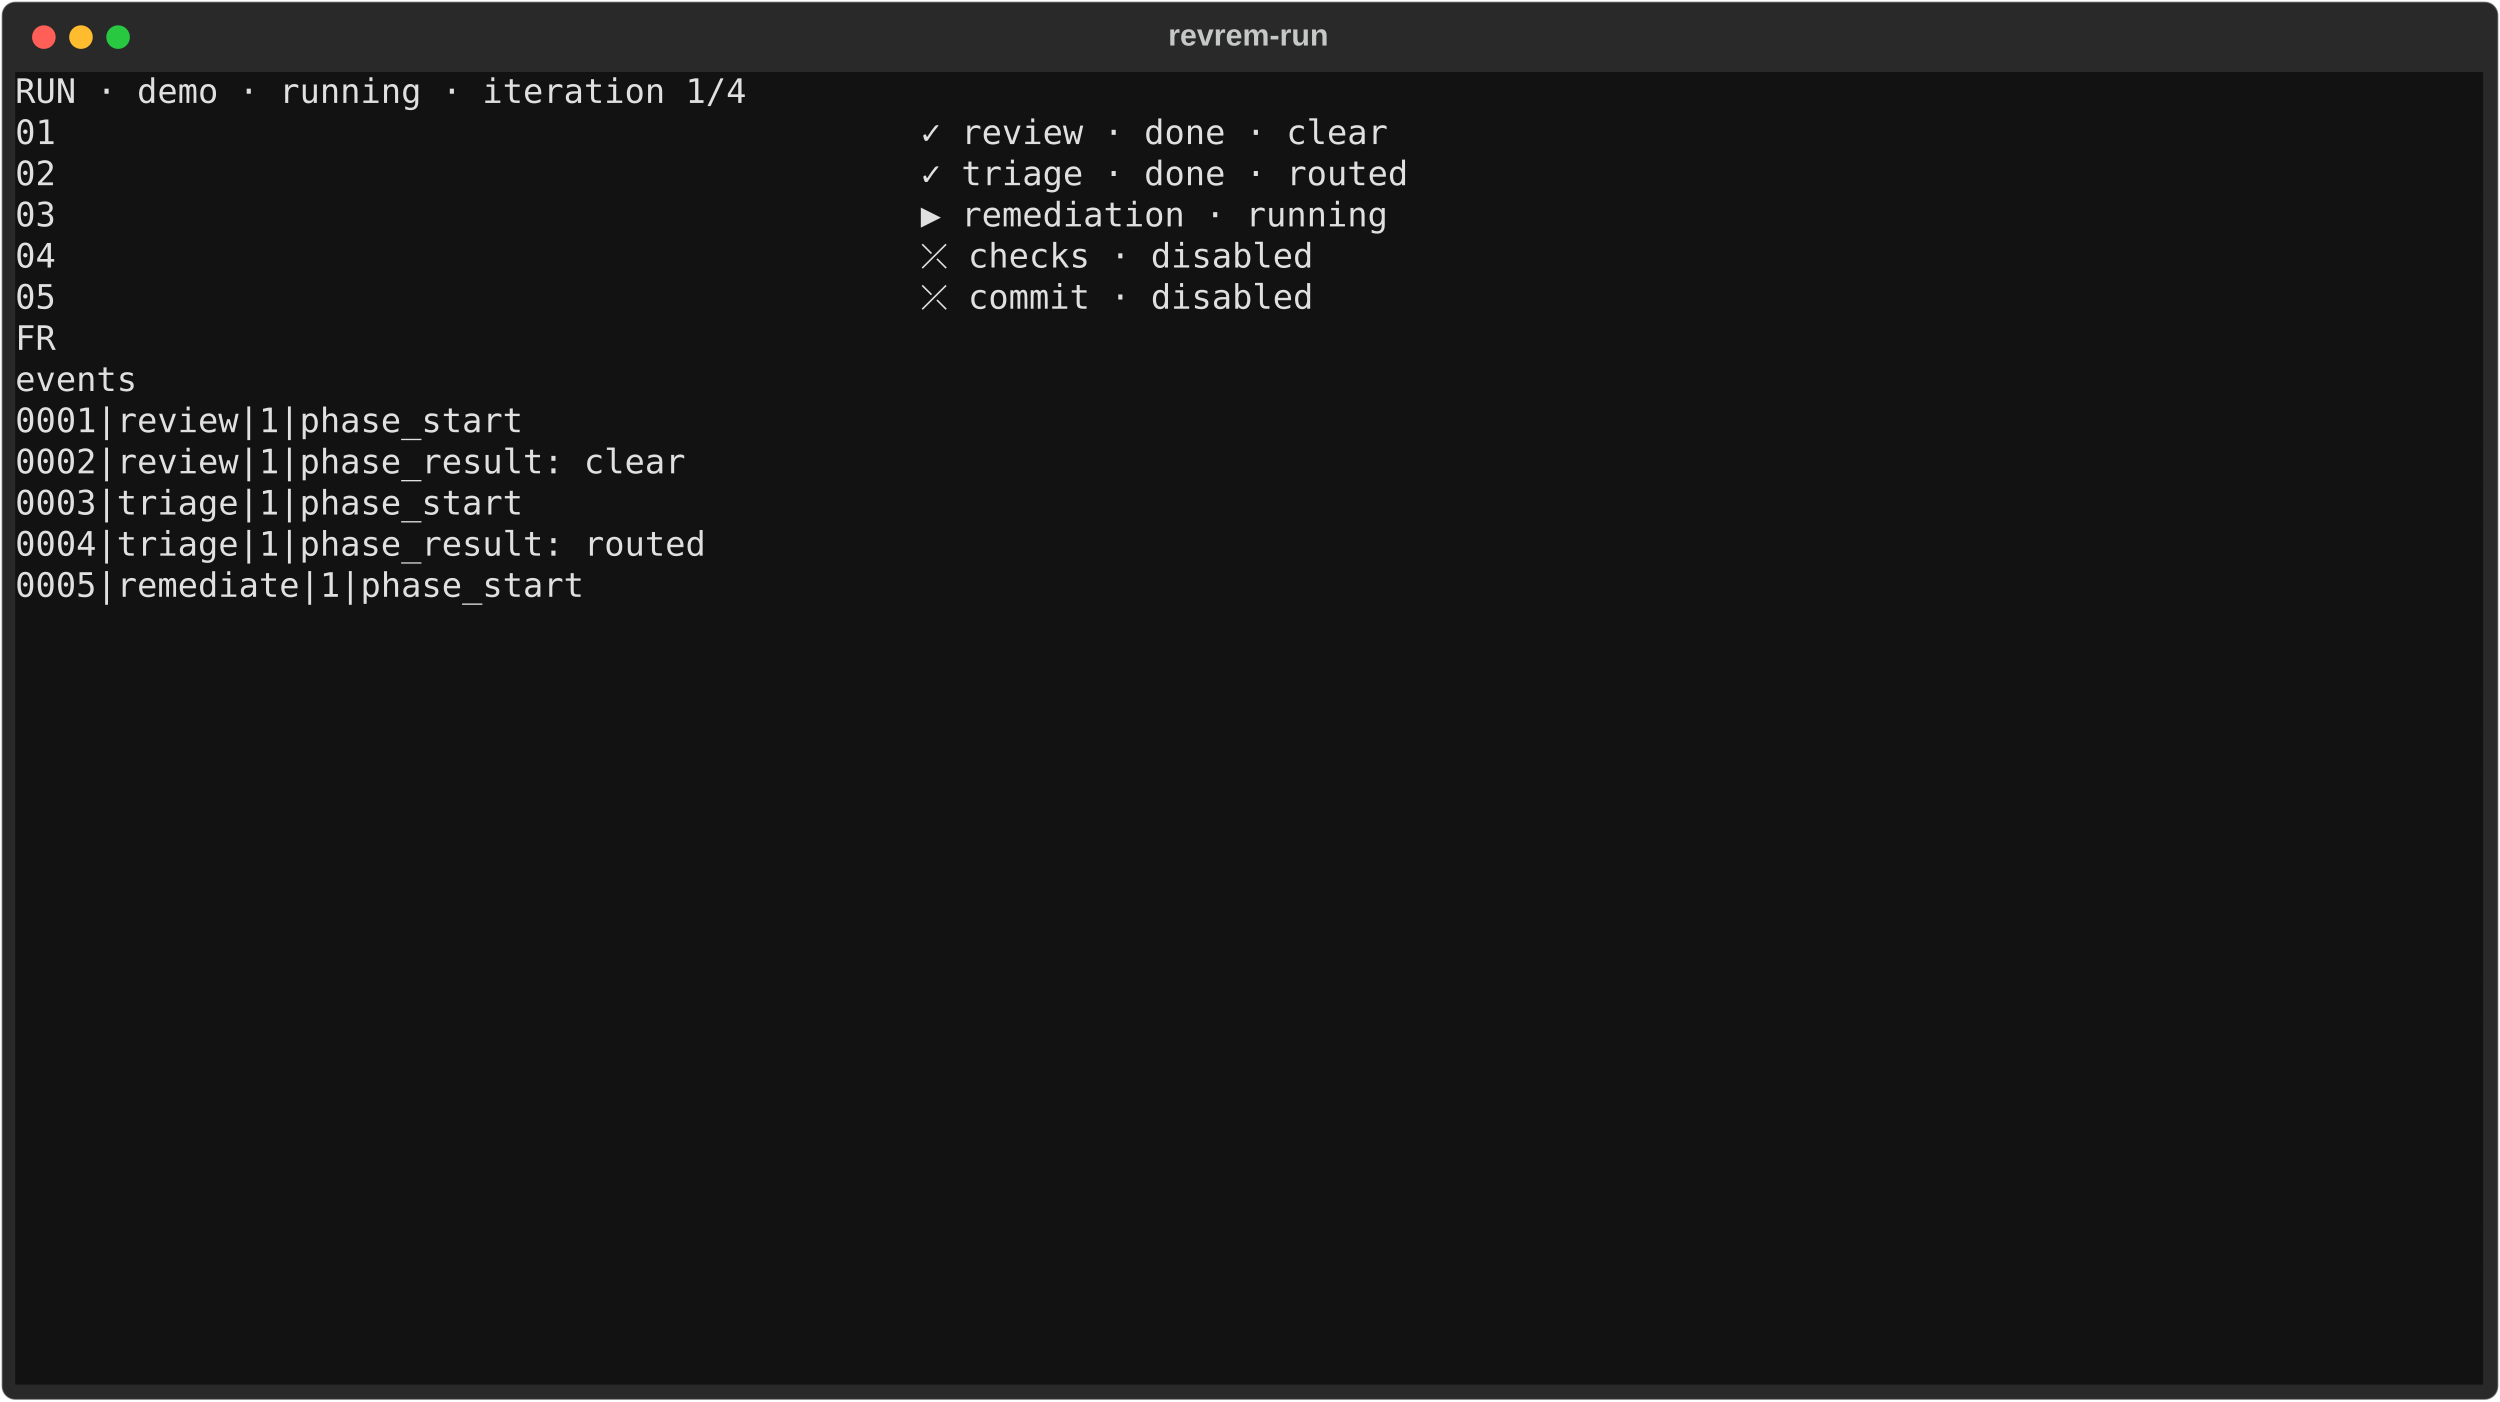
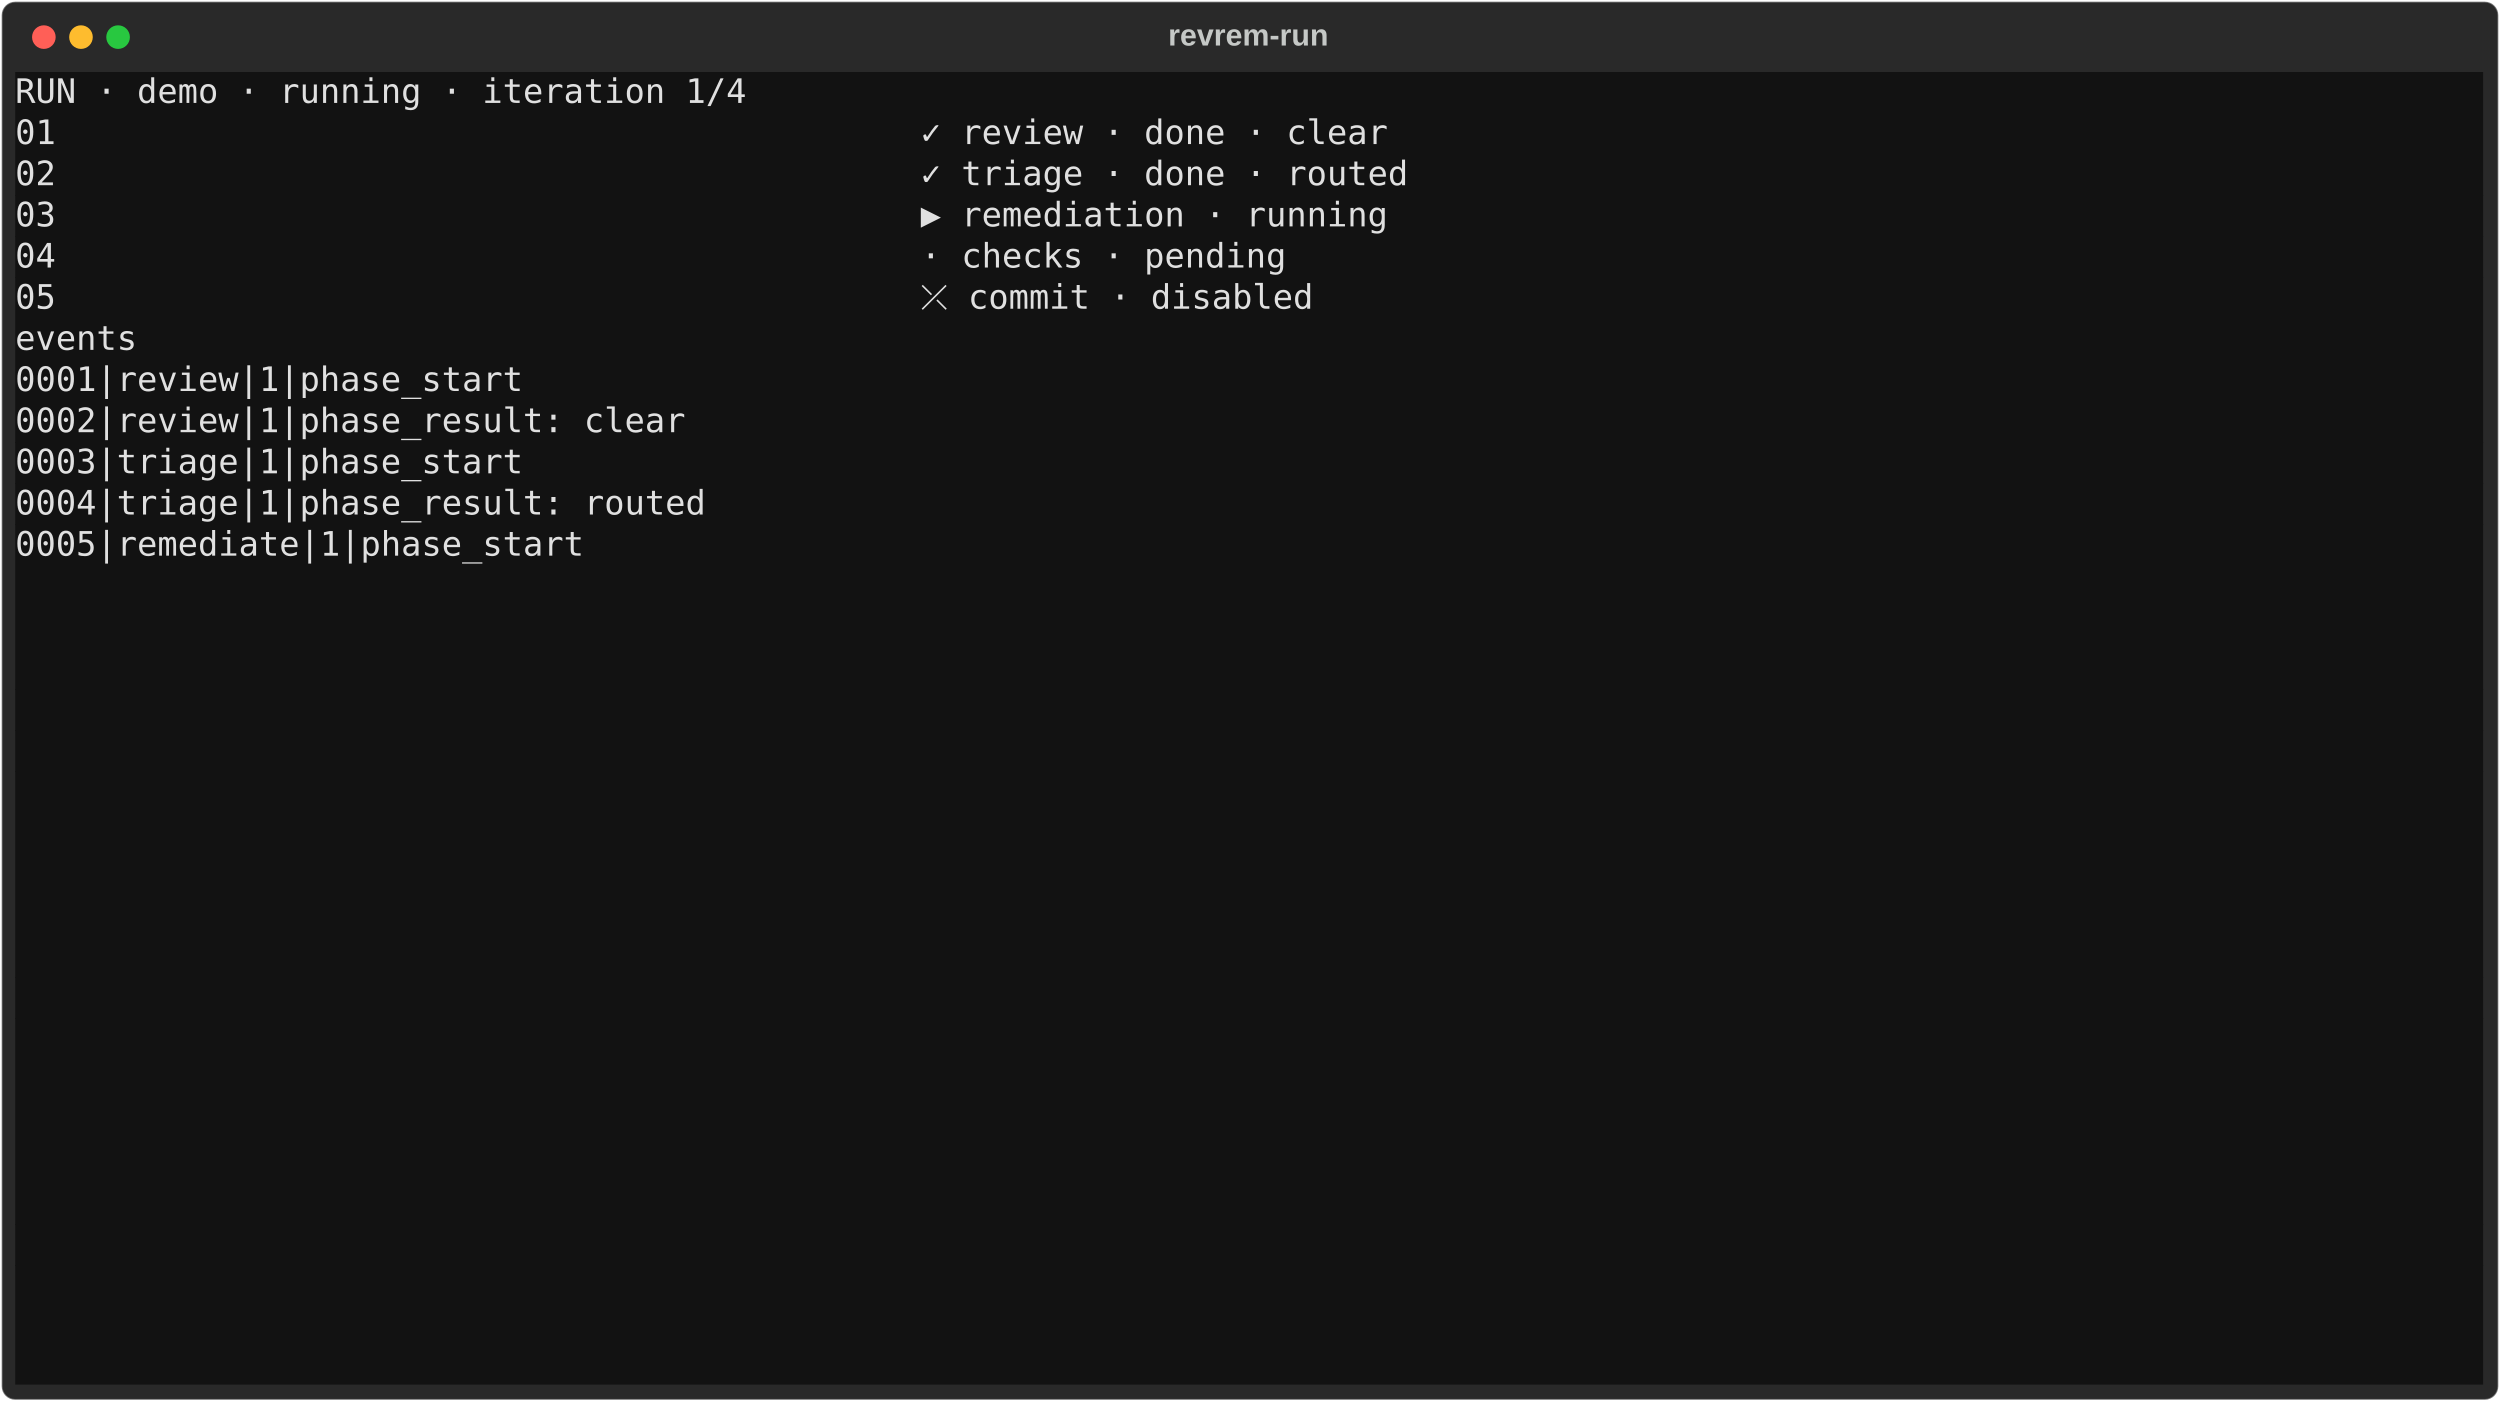
<svg xmlns="http://www.w3.org/2000/svg" class="rich-terminal" viewBox="0 0 1482 830.8">
  <style>

    @font-face {
        font-family: "Fira Code";
        src: local("FiraCode-Regular"),
                url("https://cdnjs.cloudflare.com/ajax/libs/firacode/6.2.0/woff2/FiraCode-Regular.woff2") format("woff2"),
                url("https://cdnjs.cloudflare.com/ajax/libs/firacode/6.2.0/woff/FiraCode-Regular.woff") format("woff");
        font-style: normal;
        font-weight: 400;
    }
    @font-face {
        font-family: "Fira Code";
        src: local("FiraCode-Bold"),
                url("https://cdnjs.cloudflare.com/ajax/libs/firacode/6.2.0/woff2/FiraCode-Bold.woff2") format("woff2"),
                url("https://cdnjs.cloudflare.com/ajax/libs/firacode/6.2.0/woff/FiraCode-Bold.woff") format("woff");
        font-style: bold;
        font-weight: 700;
    }

    .terminal-ID-matrix {
        font-family: Fira Code, monospace;
        font-size: 20px;
        line-height: 24.4px;
        font-variant-east-asian: full-width;
    }

    .terminal-ID-title {
        font-size: 18px;
        font-weight: bold;
        font-family: arial;
    }

    .terminal-ID-r1 { fill: #e0e0e0 }
.terminal-ID-r2 { fill: #c5c8c6 }
    </style>
  <defs>
    <clipPath id="terminal-ID-clip-terminal">
      <rect x="0" y="0" width="1463.0" height="779.8" />
    </clipPath>
    <clipPath id="terminal-ID-line-0">
      <rect x="0" y="1.5" width="1464" height="24.65" />
    </clipPath>
    <clipPath id="terminal-ID-line-1">
      <rect x="0" y="25.9" width="1464" height="24.65" />
    </clipPath>
    <clipPath id="terminal-ID-line-2">
      <rect x="0" y="50.3" width="1464" height="24.65" />
    </clipPath>
    <clipPath id="terminal-ID-line-3">
      <rect x="0" y="74.7" width="1464" height="24.65" />
    </clipPath>
    <clipPath id="terminal-ID-line-4">
      <rect x="0" y="99.1" width="1464" height="24.65" />
    </clipPath>
    <clipPath id="terminal-ID-line-5">
      <rect x="0" y="123.5" width="1464" height="24.65" />
    </clipPath>
    <clipPath id="terminal-ID-line-6">
      <rect x="0" y="147.9" width="1464" height="24.65" />
    </clipPath>
    <clipPath id="terminal-ID-line-7">
      <rect x="0" y="172.3" width="1464" height="24.65" />
    </clipPath>
    <clipPath id="terminal-ID-line-8">
      <rect x="0" y="196.7" width="1464" height="24.65" />
    </clipPath>
    <clipPath id="terminal-ID-line-9">
      <rect x="0" y="221.1" width="1464" height="24.65" />
    </clipPath>
    <clipPath id="terminal-ID-line-10">
      <rect x="0" y="245.5" width="1464" height="24.65" />
    </clipPath>
    <clipPath id="terminal-ID-line-11">
      <rect x="0" y="269.9" width="1464" height="24.65" />
    </clipPath>
    <clipPath id="terminal-ID-line-12">
      <rect x="0" y="294.3" width="1464" height="24.65" />
    </clipPath>
    <clipPath id="terminal-ID-line-13">
      <rect x="0" y="318.7" width="1464" height="24.65" />
    </clipPath>
    <clipPath id="terminal-ID-line-14">
      <rect x="0" y="343.1" width="1464" height="24.65" />
    </clipPath>
    <clipPath id="terminal-ID-line-15">
      <rect x="0" y="367.5" width="1464" height="24.65" />
    </clipPath>
    <clipPath id="terminal-ID-line-16">
      <rect x="0" y="391.9" width="1464" height="24.65" />
    </clipPath>
    <clipPath id="terminal-ID-line-17">
      <rect x="0" y="416.3" width="1464" height="24.65" />
    </clipPath>
    <clipPath id="terminal-ID-line-18">
      <rect x="0" y="440.7" width="1464" height="24.65" />
    </clipPath>
    <clipPath id="terminal-ID-line-19">
      <rect x="0" y="465.1" width="1464" height="24.65" />
    </clipPath>
    <clipPath id="terminal-ID-line-20">
      <rect x="0" y="489.5" width="1464" height="24.65" />
    </clipPath>
    <clipPath id="terminal-ID-line-21">
      <rect x="0" y="513.9" width="1464" height="24.65" />
    </clipPath>
    <clipPath id="terminal-ID-line-22">
      <rect x="0" y="538.3" width="1464" height="24.65" />
    </clipPath>
    <clipPath id="terminal-ID-line-23">
      <rect x="0" y="562.7" width="1464" height="24.65" />
    </clipPath>
    <clipPath id="terminal-ID-line-24">
      <rect x="0" y="587.1" width="1464" height="24.65" />
    </clipPath>
    <clipPath id="terminal-ID-line-25">
      <rect x="0" y="611.5" width="1464" height="24.65" />
    </clipPath>
    <clipPath id="terminal-ID-line-26">
      <rect x="0" y="635.9" width="1464" height="24.65" />
    </clipPath>
    <clipPath id="terminal-ID-line-27">
      <rect x="0" y="660.3" width="1464" height="24.65" />
    </clipPath>
    <clipPath id="terminal-ID-line-28">
      <rect x="0" y="684.7" width="1464" height="24.65" />
    </clipPath>
    <clipPath id="terminal-ID-line-29">
      <rect x="0" y="709.1" width="1464" height="24.65" />
    </clipPath>
    <clipPath id="terminal-ID-line-30">
      <rect x="0" y="733.5" width="1464" height="24.65" />
    </clipPath>
  </defs>
  <rect fill="#292929" stroke="rgba(255,255,255,0.35)" stroke-width="1" x="1" y="1" width="1480" height="828.8" rx="8" />
  <text class="terminal-ID-title" fill="#c5c8c6" text-anchor="middle" x="740" y="27">revrem-run</text>
  <g transform="translate(26,22)">
    <circle cx="0" cy="0" r="7" fill="#ff5f57" />
    <circle cx="22" cy="0" r="7" fill="#febc2e" />
    <circle cx="44" cy="0" r="7" fill="#28c840" />
  </g>
  <g transform="translate(9, 41)" clip-path="url(#terminal-ID-clip-terminal)">
    <rect fill="#121212" x="0" y="1.5" width="439.2" height="24.65" shape-rendering="crispEdges" />
    <rect fill="#121212" x="439.2" y="1.5" width="1024.8" height="24.65" shape-rendering="crispEdges" />
    <rect fill="#121212" x="0" y="25.9" width="24.4" height="24.65" shape-rendering="crispEdges" />
    <rect fill="#121212" x="24.4" y="25.9" width="512.4" height="24.65" shape-rendering="crispEdges" />
    <rect fill="#121212" x="536.8" y="25.9" width="280.6" height="24.65" shape-rendering="crispEdges" />
    <rect fill="#121212" x="817.4" y="25.9" width="646.6" height="24.65" shape-rendering="crispEdges" />
    <rect fill="#121212" x="0" y="50.3" width="24.4" height="24.65" shape-rendering="crispEdges" />
    <rect fill="#121212" x="24.4" y="50.3" width="512.4" height="24.65" shape-rendering="crispEdges" />
    <rect fill="#121212" x="536.8" y="50.3" width="292.8" height="24.65" shape-rendering="crispEdges" />
    <rect fill="#121212" x="829.6" y="50.3" width="634.4" height="24.65" shape-rendering="crispEdges" />
    <rect fill="#121212" x="0" y="74.7" width="24.4" height="24.65" shape-rendering="crispEdges" />
    <rect fill="#121212" x="24.4" y="74.7" width="512.4" height="24.65" shape-rendering="crispEdges" />
    <rect fill="#121212" x="536.8" y="74.7" width="280.6" height="24.65" shape-rendering="crispEdges" />
    <rect fill="#121212" x="817.4" y="74.7" width="646.6" height="24.65" shape-rendering="crispEdges" />
    <rect fill="#121212" x="0" y="99.1" width="24.4" height="24.65" shape-rendering="crispEdges" />
    <rect fill="#121212" x="24.4" y="99.1" width="512.4" height="24.65" shape-rendering="crispEdges" />
-     <rect fill="#121212" x="536.8" y="99.1" width="231.8" height="24.65" shape-rendering="crispEdges" />
-     <rect fill="#121212" x="768.6" y="99.1" width="695.4" height="24.65" shape-rendering="crispEdges" />
+     <rect fill="#121212" x="536.8" y="99.1" width="219.6" height="24.65" shape-rendering="crispEdges" />
+     <rect fill="#121212" x="756.4" y="99.1" width="707.6" height="24.65" shape-rendering="crispEdges" />
    <rect fill="#121212" x="0" y="123.5" width="24.4" height="24.65" shape-rendering="crispEdges" />
    <rect fill="#121212" x="24.4" y="123.5" width="512.4" height="24.65" shape-rendering="crispEdges" />
    <rect fill="#121212" x="536.8" y="123.5" width="231.8" height="24.65" shape-rendering="crispEdges" />
    <rect fill="#121212" x="768.6" y="123.5" width="695.4" height="24.65" shape-rendering="crispEdges" />
-     <rect fill="#121212" x="0" y="147.9" width="24.4" height="24.65" shape-rendering="crispEdges" />
-     <rect fill="#121212" x="24.4" y="147.9" width="1439.6" height="24.65" shape-rendering="crispEdges" />
-     <rect fill="#121212" x="0" y="172.3" width="73.2" height="24.65" shape-rendering="crispEdges" />
-     <rect fill="#121212" x="73.2" y="172.3" width="1390.8" height="24.65" shape-rendering="crispEdges" />
-     <rect fill="#121212" x="0" y="196.7" width="305" height="24.65" shape-rendering="crispEdges" />
-     <rect fill="#121212" x="305" y="196.7" width="1159" height="24.65" shape-rendering="crispEdges" />
-     <rect fill="#121212" x="0" y="221.1" width="402.6" height="24.65" shape-rendering="crispEdges" />
-     <rect fill="#121212" x="402.6" y="221.1" width="1061.4" height="24.65" shape-rendering="crispEdges" />
-     <rect fill="#121212" x="0" y="245.5" width="305" height="24.65" shape-rendering="crispEdges" />
-     <rect fill="#121212" x="305" y="245.5" width="1159" height="24.65" shape-rendering="crispEdges" />
-     <rect fill="#121212" x="0" y="269.9" width="414.8" height="24.65" shape-rendering="crispEdges" />
-     <rect fill="#121212" x="414.8" y="269.9" width="1049.2" height="24.65" shape-rendering="crispEdges" />
-     <rect fill="#121212" x="0" y="294.3" width="341.6" height="24.65" shape-rendering="crispEdges" />
-     <rect fill="#121212" x="341.6" y="294.3" width="1122.4" height="24.65" shape-rendering="crispEdges" />
+     <rect fill="#121212" x="0" y="147.9" width="73.2" height="24.65" shape-rendering="crispEdges" />
+     <rect fill="#121212" x="73.2" y="147.9" width="1390.8" height="24.65" shape-rendering="crispEdges" />
+     <rect fill="#121212" x="0" y="172.3" width="305" height="24.65" shape-rendering="crispEdges" />
+     <rect fill="#121212" x="305" y="172.3" width="1159" height="24.65" shape-rendering="crispEdges" />
+     <rect fill="#121212" x="0" y="196.7" width="402.6" height="24.65" shape-rendering="crispEdges" />
+     <rect fill="#121212" x="402.6" y="196.7" width="1061.4" height="24.65" shape-rendering="crispEdges" />
+     <rect fill="#121212" x="0" y="221.1" width="305" height="24.65" shape-rendering="crispEdges" />
+     <rect fill="#121212" x="305" y="221.1" width="1159" height="24.65" shape-rendering="crispEdges" />
+     <rect fill="#121212" x="0" y="245.5" width="414.8" height="24.65" shape-rendering="crispEdges" />
+     <rect fill="#121212" x="414.8" y="245.5" width="1049.2" height="24.65" shape-rendering="crispEdges" />
+     <rect fill="#121212" x="0" y="269.9" width="341.6" height="24.65" shape-rendering="crispEdges" />
+     <rect fill="#121212" x="341.6" y="269.9" width="1122.4" height="24.65" shape-rendering="crispEdges" />
+     <rect fill="#121212" x="0" y="294.3" width="1464" height="24.65" shape-rendering="crispEdges" />
    <rect fill="#121212" x="0" y="318.7" width="1464" height="24.65" shape-rendering="crispEdges" />
    <rect fill="#121212" x="0" y="343.1" width="1464" height="24.65" shape-rendering="crispEdges" />
    <rect fill="#121212" x="0" y="367.5" width="1464" height="24.65" shape-rendering="crispEdges" />
    <rect fill="#121212" x="0" y="391.9" width="1464" height="24.65" shape-rendering="crispEdges" />
    <rect fill="#121212" x="0" y="416.3" width="1464" height="24.65" shape-rendering="crispEdges" />
    <rect fill="#121212" x="0" y="440.7" width="1464" height="24.65" shape-rendering="crispEdges" />
    <rect fill="#121212" x="0" y="465.1" width="1464" height="24.65" shape-rendering="crispEdges" />
    <rect fill="#121212" x="0" y="489.5" width="1464" height="24.65" shape-rendering="crispEdges" />
    <rect fill="#121212" x="0" y="513.9" width="1464" height="24.65" shape-rendering="crispEdges" />
    <rect fill="#121212" x="0" y="538.3" width="1464" height="24.65" shape-rendering="crispEdges" />
    <rect fill="#121212" x="0" y="562.7" width="1464" height="24.65" shape-rendering="crispEdges" />
    <rect fill="#121212" x="0" y="587.1" width="1464" height="24.65" shape-rendering="crispEdges" />
    <rect fill="#121212" x="0" y="611.5" width="1464" height="24.65" shape-rendering="crispEdges" />
    <rect fill="#121212" x="0" y="635.9" width="1464" height="24.65" shape-rendering="crispEdges" />
    <rect fill="#121212" x="0" y="660.3" width="1464" height="24.65" shape-rendering="crispEdges" />
    <rect fill="#121212" x="0" y="684.7" width="1464" height="24.65" shape-rendering="crispEdges" />
    <rect fill="#121212" x="0" y="709.1" width="1464" height="24.65" shape-rendering="crispEdges" />
    <rect fill="#121212" x="0" y="733.5" width="1464" height="24.65" shape-rendering="crispEdges" />
    <rect fill="#121212" x="0" y="757.9" width="1464" height="24.65" shape-rendering="crispEdges" />
    <g class="terminal-ID-matrix">
      <text class="terminal-ID-r1" x="0" y="20" textLength="439.2" clip-path="url(#terminal-ID-line-0)">RUN · demo · running · iteration 1/4</text>
      <text class="terminal-ID-r2" x="1464" y="20" textLength="12.2" clip-path="url(#terminal-ID-line-0)">
</text>
      <text class="terminal-ID-r1" x="0" y="44.4" textLength="24.4" clip-path="url(#terminal-ID-line-1)">01</text>
      <text class="terminal-ID-r1" x="536.8" y="44.4" textLength="280.6" clip-path="url(#terminal-ID-line-1)">✓ review · done · clear</text>
      <text class="terminal-ID-r2" x="1464" y="44.4" textLength="12.2" clip-path="url(#terminal-ID-line-1)">
</text>
      <text class="terminal-ID-r1" x="0" y="68.8" textLength="24.4" clip-path="url(#terminal-ID-line-2)">02</text>
      <text class="terminal-ID-r1" x="536.8" y="68.8" textLength="292.8" clip-path="url(#terminal-ID-line-2)">✓ triage · done · routed</text>
      <text class="terminal-ID-r2" x="1464" y="68.8" textLength="12.2" clip-path="url(#terminal-ID-line-2)">
</text>
      <text class="terminal-ID-r1" x="0" y="93.2" textLength="24.4" clip-path="url(#terminal-ID-line-3)">03</text>
      <text class="terminal-ID-r1" x="536.8" y="93.2" textLength="280.6" clip-path="url(#terminal-ID-line-3)">▶ remediation · running</text>
      <text class="terminal-ID-r2" x="1464" y="93.2" textLength="12.2" clip-path="url(#terminal-ID-line-3)">
</text>
      <text class="terminal-ID-r1" x="0" y="117.6" textLength="24.4" clip-path="url(#terminal-ID-line-4)">04</text>
-       <text class="terminal-ID-r1" x="536.8" y="117.6" textLength="231.8" clip-path="url(#terminal-ID-line-4)">⤫ checks · disabled</text>
+       <text class="terminal-ID-r1" x="536.8" y="117.6" textLength="219.6" clip-path="url(#terminal-ID-line-4)">· checks · pending</text>
      <text class="terminal-ID-r2" x="1464" y="117.6" textLength="12.2" clip-path="url(#terminal-ID-line-4)">
</text>
      <text class="terminal-ID-r1" x="0" y="142" textLength="24.4" clip-path="url(#terminal-ID-line-5)">05</text>
      <text class="terminal-ID-r1" x="536.8" y="142" textLength="231.8" clip-path="url(#terminal-ID-line-5)">⤫ commit · disabled</text>
      <text class="terminal-ID-r2" x="1464" y="142" textLength="12.2" clip-path="url(#terminal-ID-line-5)">
</text>
-       <text class="terminal-ID-r1" x="0" y="166.4" textLength="24.4" clip-path="url(#terminal-ID-line-6)">FR</text>
+       <text class="terminal-ID-r1" x="0" y="166.4" textLength="73.2" clip-path="url(#terminal-ID-line-6)">events</text>
      <text class="terminal-ID-r2" x="1464" y="166.4" textLength="12.2" clip-path="url(#terminal-ID-line-6)">
</text>
-       <text class="terminal-ID-r1" x="0" y="190.8" textLength="73.2" clip-path="url(#terminal-ID-line-7)">events</text>
+       <text class="terminal-ID-r1" x="0" y="190.8" textLength="305" clip-path="url(#terminal-ID-line-7)">0001|review|1|phase_start</text>
      <text class="terminal-ID-r2" x="1464" y="190.8" textLength="12.2" clip-path="url(#terminal-ID-line-7)">
</text>
-       <text class="terminal-ID-r1" x="0" y="215.2" textLength="305" clip-path="url(#terminal-ID-line-8)">0001|review|1|phase_start</text>
+       <text class="terminal-ID-r1" x="0" y="215.2" textLength="402.6" clip-path="url(#terminal-ID-line-8)">0002|review|1|phase_result: clear</text>
      <text class="terminal-ID-r2" x="1464" y="215.2" textLength="12.2" clip-path="url(#terminal-ID-line-8)">
</text>
-       <text class="terminal-ID-r1" x="0" y="239.6" textLength="402.6" clip-path="url(#terminal-ID-line-9)">0002|review|1|phase_result: clear</text>
+       <text class="terminal-ID-r1" x="0" y="239.6" textLength="305" clip-path="url(#terminal-ID-line-9)">0003|triage|1|phase_start</text>
      <text class="terminal-ID-r2" x="1464" y="239.6" textLength="12.2" clip-path="url(#terminal-ID-line-9)">
</text>
-       <text class="terminal-ID-r1" x="0" y="264" textLength="305" clip-path="url(#terminal-ID-line-10)">0003|triage|1|phase_start</text>
+       <text class="terminal-ID-r1" x="0" y="264" textLength="414.8" clip-path="url(#terminal-ID-line-10)">0004|triage|1|phase_result: routed</text>
      <text class="terminal-ID-r2" x="1464" y="264" textLength="12.2" clip-path="url(#terminal-ID-line-10)">
</text>
-       <text class="terminal-ID-r1" x="0" y="288.4" textLength="414.8" clip-path="url(#terminal-ID-line-11)">0004|triage|1|phase_result: routed</text>
+       <text class="terminal-ID-r1" x="0" y="288.4" textLength="341.6" clip-path="url(#terminal-ID-line-11)">0005|remediate|1|phase_start</text>
      <text class="terminal-ID-r2" x="1464" y="288.4" textLength="12.2" clip-path="url(#terminal-ID-line-11)">
</text>
-       <text class="terminal-ID-r1" x="0" y="312.8" textLength="341.6" clip-path="url(#terminal-ID-line-12)">0005|remediate|1|phase_start</text>
      <text class="terminal-ID-r2" x="1464" y="312.8" textLength="12.2" clip-path="url(#terminal-ID-line-12)">
</text>
      <text class="terminal-ID-r2" x="1464" y="337.2" textLength="12.2" clip-path="url(#terminal-ID-line-13)">
</text>
      <text class="terminal-ID-r2" x="1464" y="361.6" textLength="12.2" clip-path="url(#terminal-ID-line-14)">
</text>
      <text class="terminal-ID-r2" x="1464" y="386" textLength="12.2" clip-path="url(#terminal-ID-line-15)">
</text>
      <text class="terminal-ID-r2" x="1464" y="410.4" textLength="12.2" clip-path="url(#terminal-ID-line-16)">
</text>
      <text class="terminal-ID-r2" x="1464" y="434.8" textLength="12.2" clip-path="url(#terminal-ID-line-17)">
</text>
      <text class="terminal-ID-r2" x="1464" y="459.2" textLength="12.2" clip-path="url(#terminal-ID-line-18)">
</text>
      <text class="terminal-ID-r2" x="1464" y="483.6" textLength="12.2" clip-path="url(#terminal-ID-line-19)">
</text>
      <text class="terminal-ID-r2" x="1464" y="508" textLength="12.2" clip-path="url(#terminal-ID-line-20)">
</text>
      <text class="terminal-ID-r2" x="1464" y="532.4" textLength="12.2" clip-path="url(#terminal-ID-line-21)">
</text>
      <text class="terminal-ID-r2" x="1464" y="556.8" textLength="12.2" clip-path="url(#terminal-ID-line-22)">
</text>
      <text class="terminal-ID-r2" x="1464" y="581.2" textLength="12.2" clip-path="url(#terminal-ID-line-23)">
</text>
      <text class="terminal-ID-r2" x="1464" y="605.6" textLength="12.2" clip-path="url(#terminal-ID-line-24)">
</text>
      <text class="terminal-ID-r2" x="1464" y="630" textLength="12.2" clip-path="url(#terminal-ID-line-25)">
</text>
      <text class="terminal-ID-r2" x="1464" y="654.4" textLength="12.2" clip-path="url(#terminal-ID-line-26)">
</text>
      <text class="terminal-ID-r2" x="1464" y="678.8" textLength="12.2" clip-path="url(#terminal-ID-line-27)">
</text>
      <text class="terminal-ID-r2" x="1464" y="703.2" textLength="12.2" clip-path="url(#terminal-ID-line-28)">
</text>
      <text class="terminal-ID-r2" x="1464" y="727.6" textLength="12.2" clip-path="url(#terminal-ID-line-29)">
</text>
      <text class="terminal-ID-r2" x="1464" y="752" textLength="12.2" clip-path="url(#terminal-ID-line-30)">
</text>
    </g>
  </g>
</svg>
